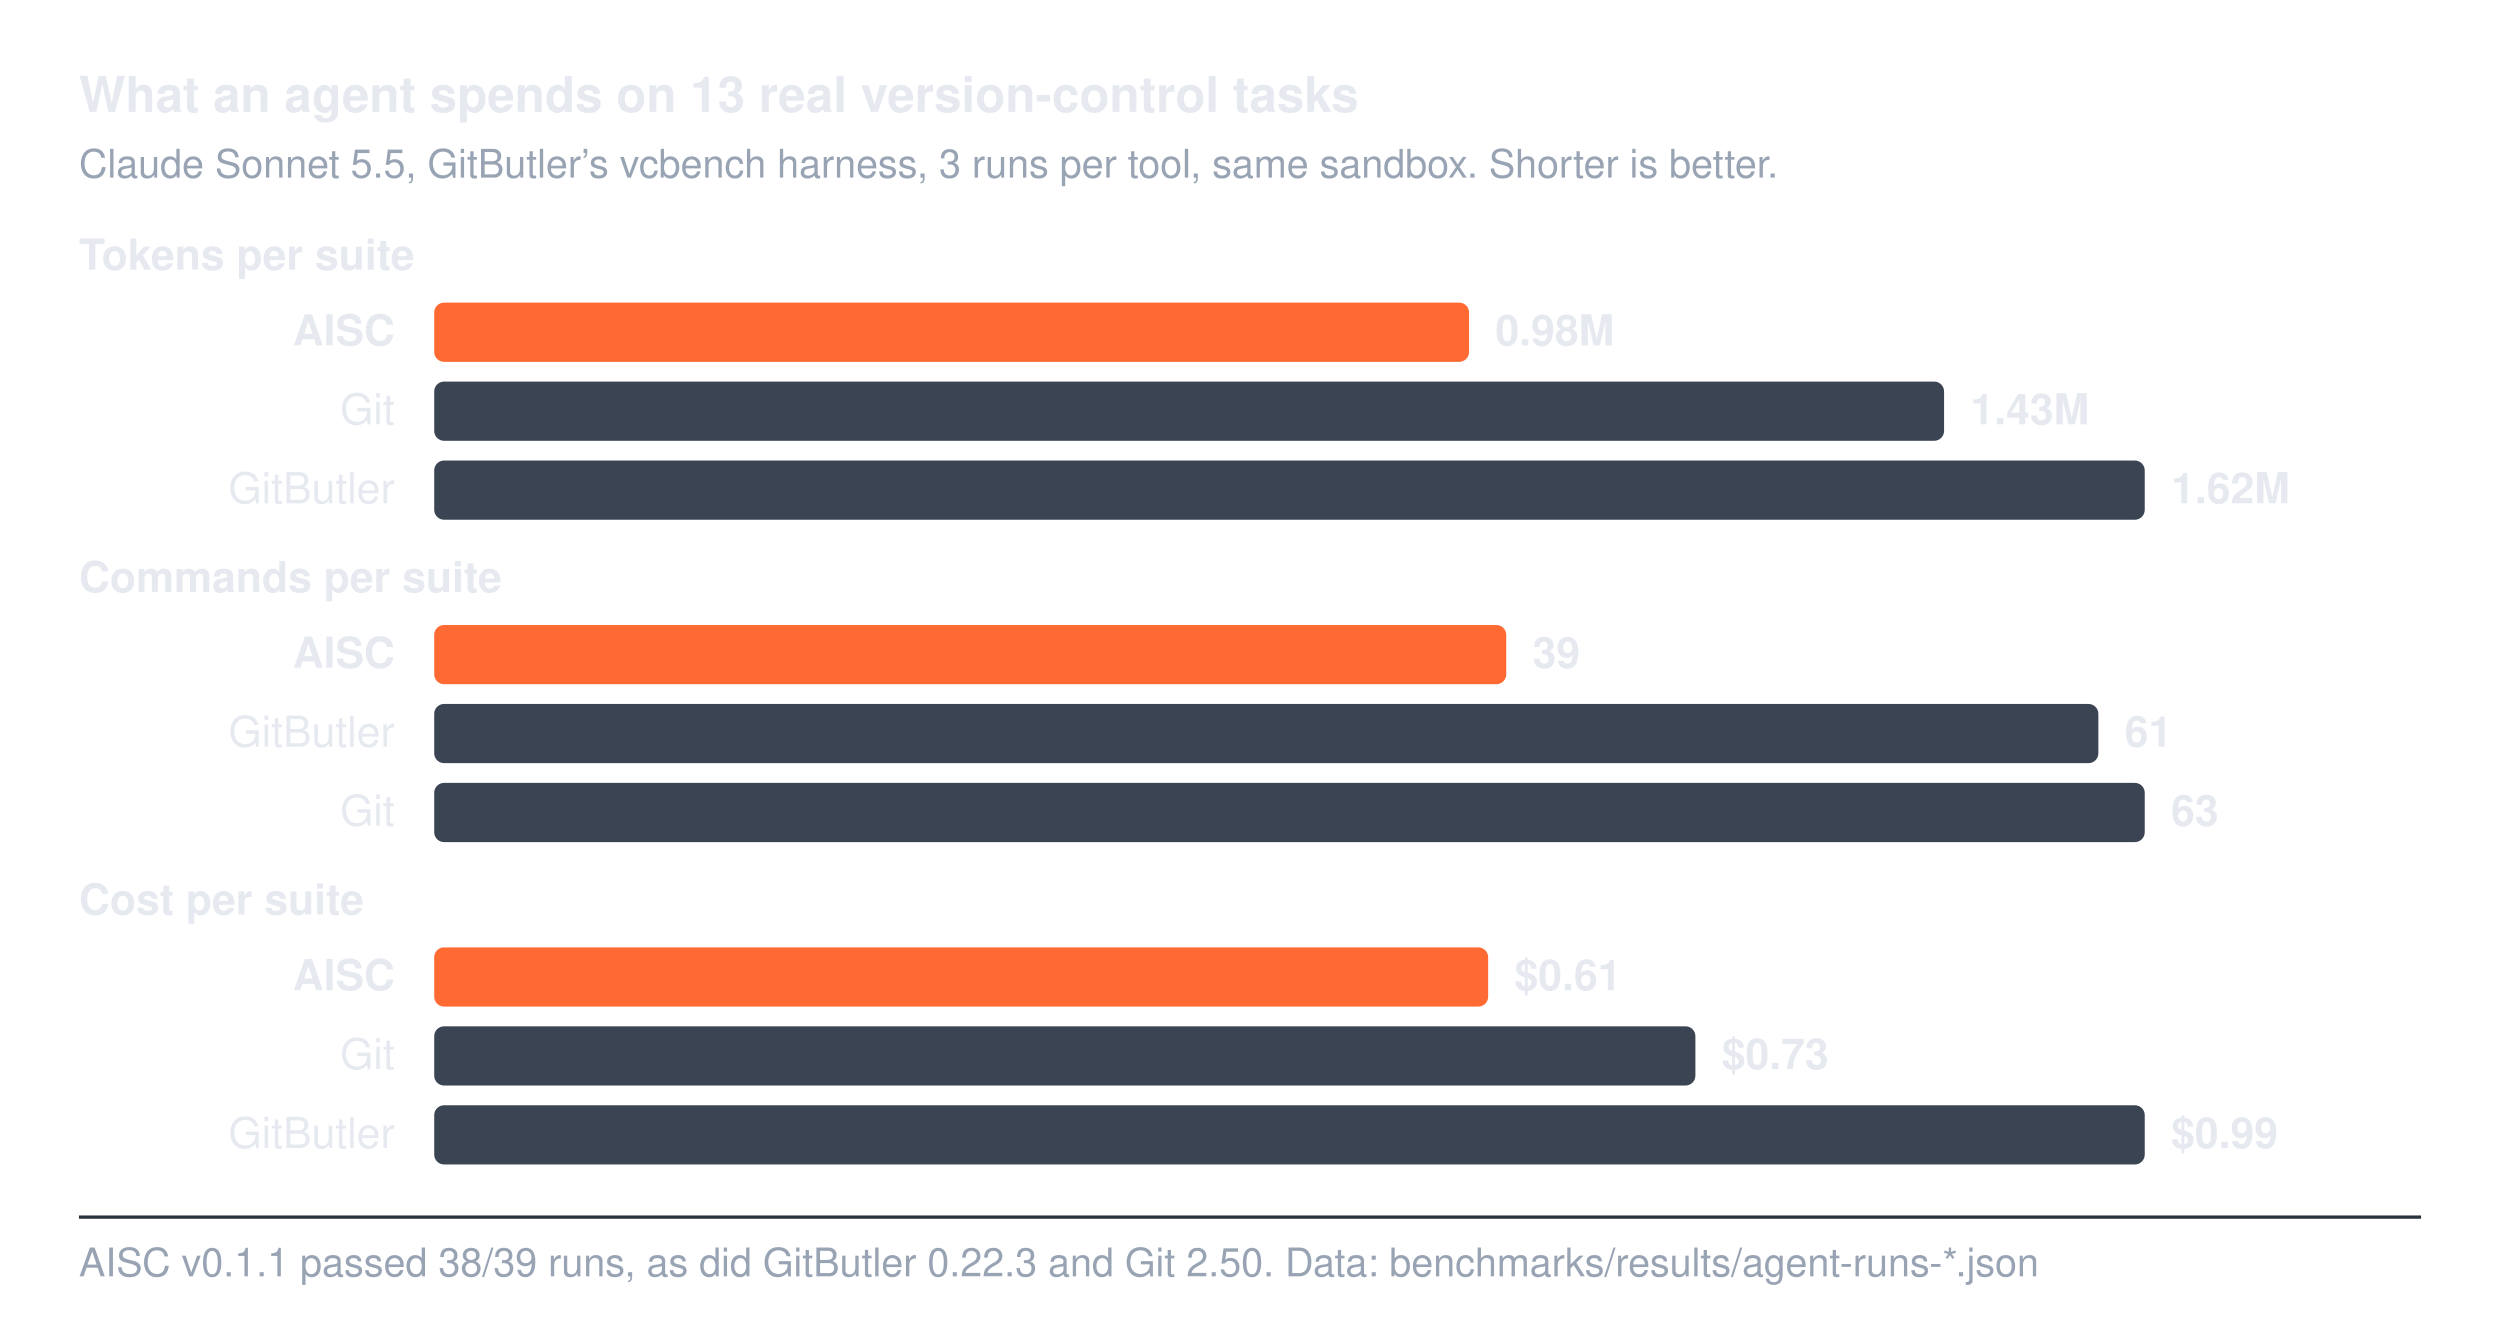
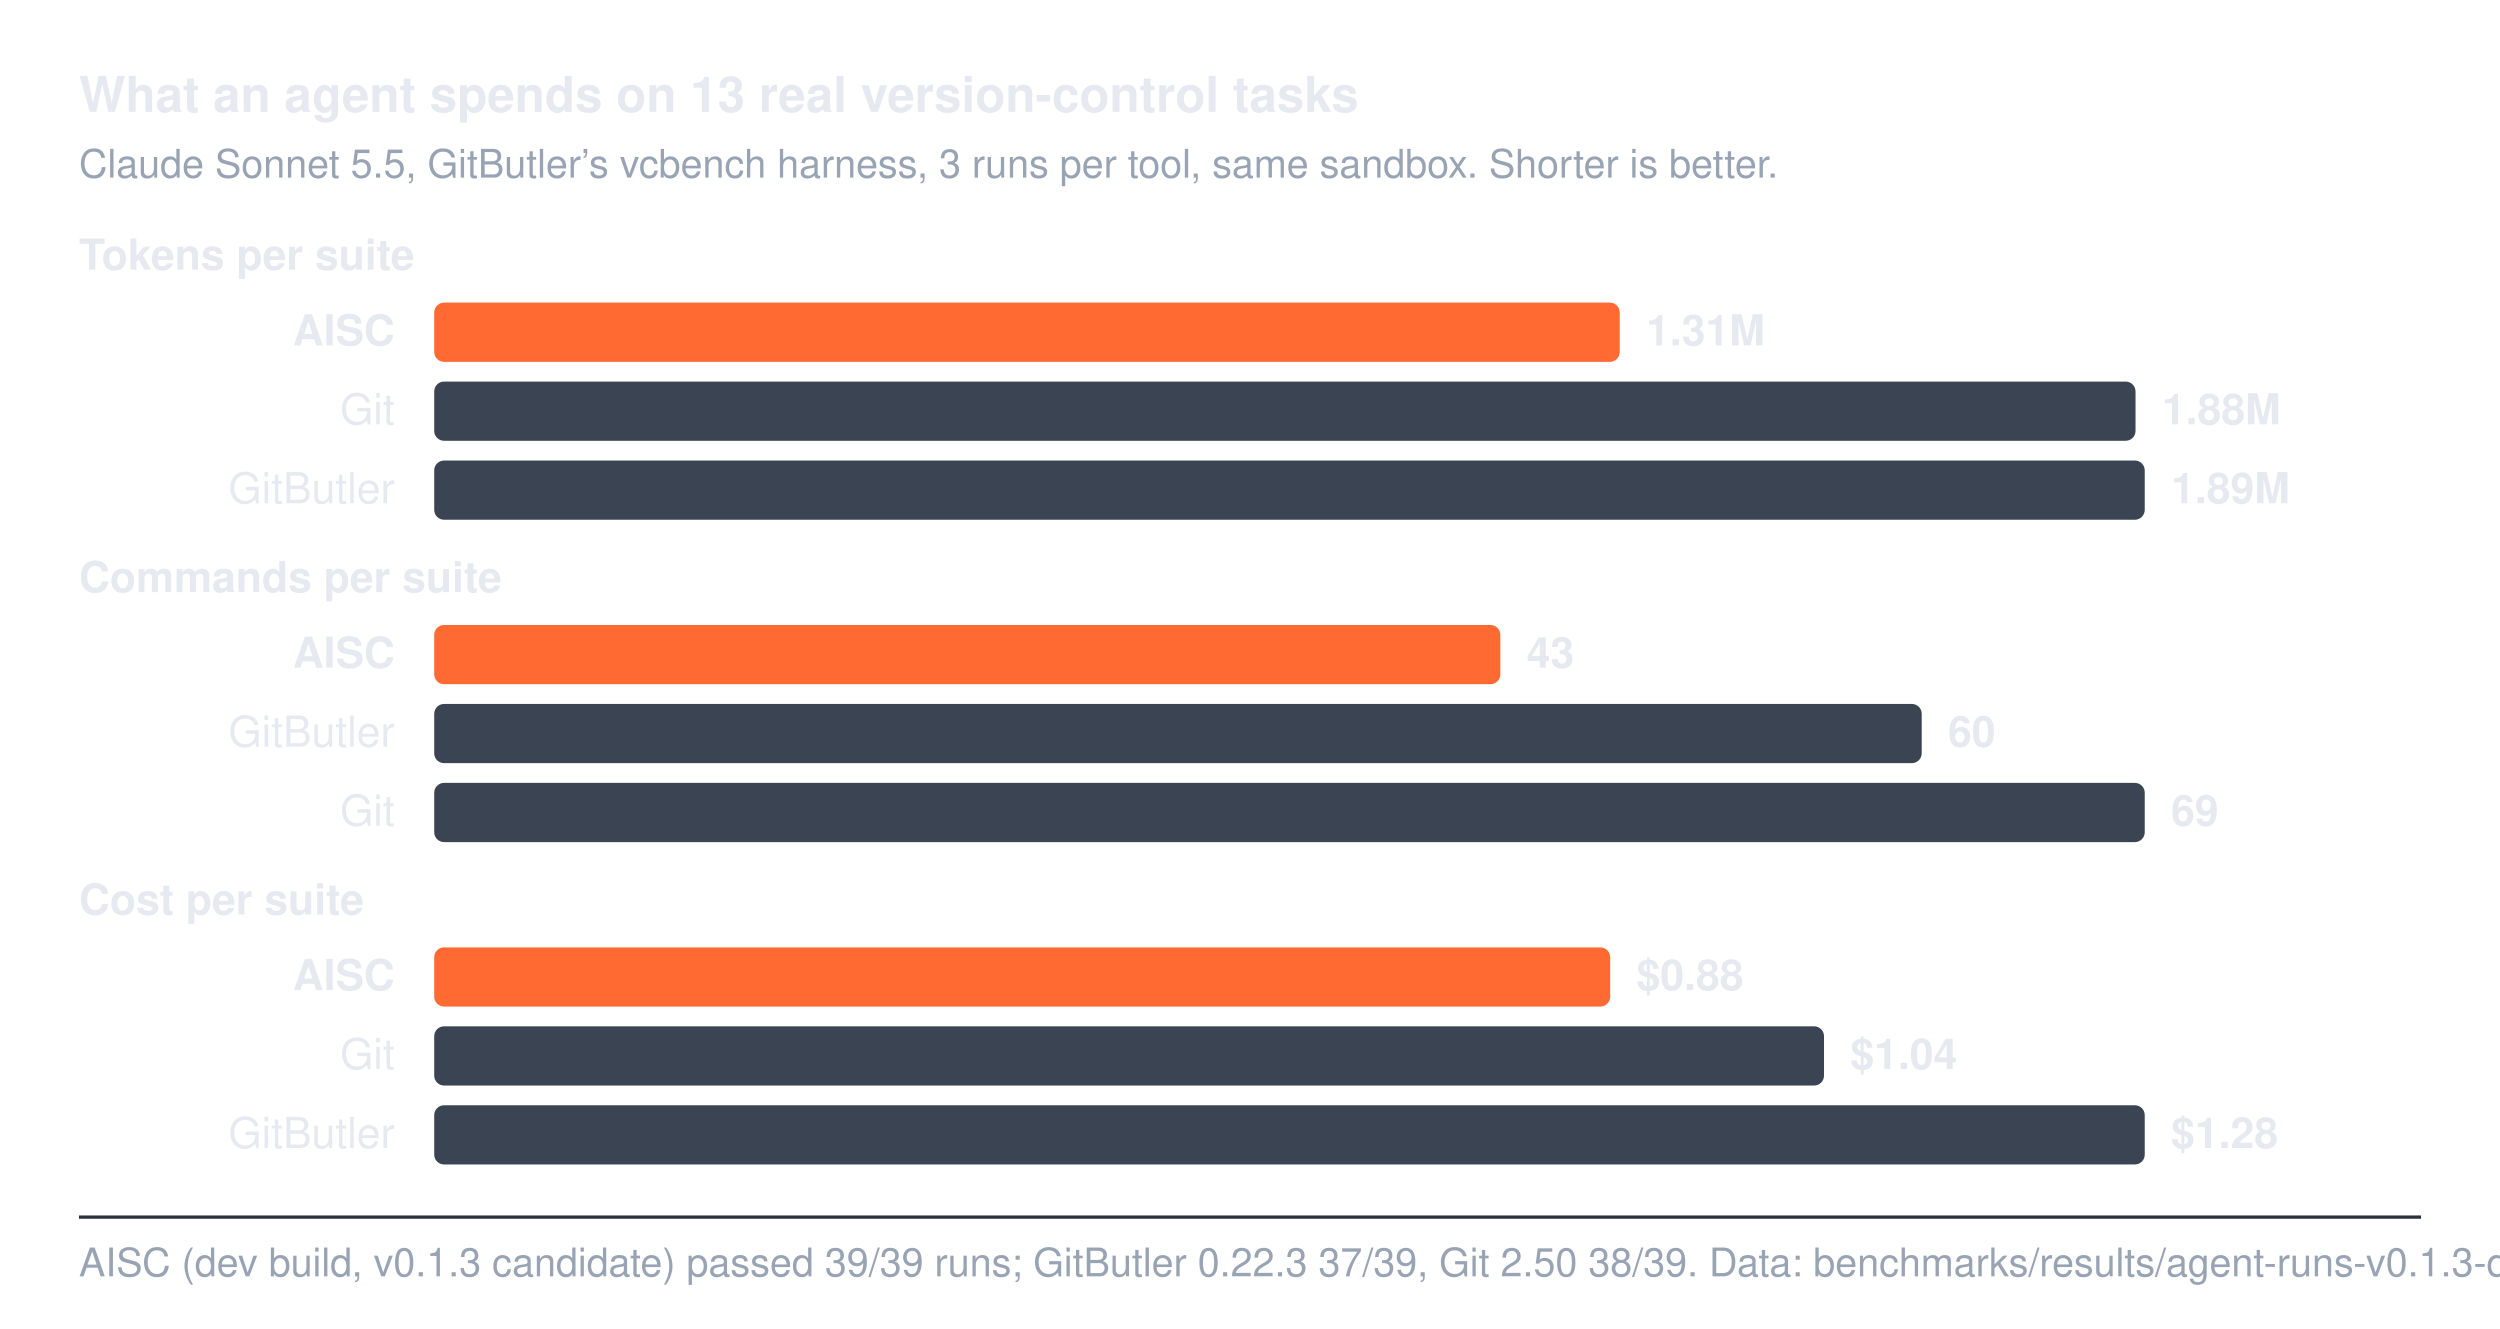
- <svg xmlns="http://www.w3.org/2000/svg" width="760" height="404" viewBox="0 0 760 404" role="img" aria-label="Real agents on 13 vcbench tasks: AISC 0.98M tokens, 39 commands, $0.61; Git 1.43M, 63, $0.73; GitButler 1.62M, 61, $0.99">
+ <svg xmlns="http://www.w3.org/2000/svg" width="760" height="404" viewBox="0 0 760 404" role="img" aria-label="Real agents on 13 vcbench tasks: AISC 1.31M tokens, 43 commands, $0.88; Git 1.88M, 69, $1.04; GitButler 1.89M, 60, $1.28">
  <style>text{font-family:-apple-system, BlinkMacSystemFont, 'Segoe UI', Helvetica, Arial, sans-serif;fill:#E6EAF0} .s{fill:#98A3B3;font-size:12px} .h{font-size:15px;font-weight:600} .l{font-size:13px} .v{font-size:13px;font-weight:600;font-variant-numeric:tabular-nums} .a{font-weight:700}</style>
  <text x="24" y="34" class="h">What an agent spends on 13 real version-control tasks</text>
  <text x="24" y="54" class="s">Claude Sonnet 5.5, GitButler’s vcbench harness, 3 runs per tool, same sandbox. Shorter is better.</text>
  <text x="24" y="82" class="l" style="font-weight:600">Tokens per suite</text>
  <text x="120" y="105" text-anchor="end" class="l a">AISC</text>
-   <rect x="132" y="92" width="314.6" height="18" rx="3" fill="#FF6A33" />
-   <text x="454.6" y="105" class="v">0.98M</text>
+   <rect x="132" y="92" width="360.4" height="18" rx="3" fill="#FF6A33" />
+   <text x="500.4" y="105" class="v">1.31M</text>
  <text x="120" y="129" text-anchor="end" class="l">Git</text>
-   <rect x="132" y="116" width="459.0" height="18" rx="3" fill="#3A4452" />
-   <text x="599.0" y="129" class="v">1.43M</text>
+   <rect x="132" y="116" width="517.2" height="18" rx="3" fill="#3A4452" />
+   <text x="657.2" y="129" class="v">1.88M</text>
  <text x="120" y="153" text-anchor="end" class="l">GitButler</text>
  <rect x="132" y="140" width="520.0" height="18" rx="3" fill="#3A4452" />
-   <text x="660.0" y="153" class="v">1.62M</text>
+   <text x="660.0" y="153" class="v">1.89M</text>
  <text x="24" y="180" class="l" style="font-weight:600">Commands per suite</text>
  <text x="120" y="203" text-anchor="end" class="l a">AISC</text>
-   <rect x="132" y="190" width="325.9" height="18" rx="3" fill="#FF6A33" />
-   <text x="465.9" y="203" class="v">39</text>
+   <rect x="132" y="190" width="324.1" height="18" rx="3" fill="#FF6A33" />
+   <text x="464.1" y="203" class="v">43</text>
  <text x="120" y="227" text-anchor="end" class="l">GitButler</text>
-   <rect x="132" y="214" width="505.9" height="18" rx="3" fill="#3A4452" />
-   <text x="645.9" y="227" class="v">61</text>
+   <rect x="132" y="214" width="452.2" height="18" rx="3" fill="#3A4452" />
+   <text x="592.2" y="227" class="v">60</text>
  <text x="120" y="251" text-anchor="end" class="l">Git</text>
  <rect x="132" y="238" width="520.0" height="18" rx="3" fill="#3A4452" />
-   <text x="660.0" y="251" class="v">63</text>
+   <text x="660.0" y="251" class="v">69</text>
  <text x="24" y="278" class="l" style="font-weight:600">Cost per suite</text>
  <text x="120" y="301" text-anchor="end" class="l a">AISC</text>
-   <rect x="132" y="288" width="320.4" height="18" rx="3" fill="#FF6A33" />
-   <text x="460.4" y="301" class="v">$0.61</text>
+   <rect x="132" y="288" width="357.5" height="18" rx="3" fill="#FF6A33" />
+   <text x="497.5" y="301" class="v">$0.88</text>
  <text x="120" y="325" text-anchor="end" class="l">Git</text>
-   <rect x="132" y="312" width="383.4" height="18" rx="3" fill="#3A4452" />
-   <text x="523.4" y="325" class="v">$0.73</text>
+   <rect x="132" y="312" width="422.5" height="18" rx="3" fill="#3A4452" />
+   <text x="562.5" y="325" class="v">$1.04</text>
  <text x="120" y="349" text-anchor="end" class="l">GitButler</text>
  <rect x="132" y="336" width="520.0" height="18" rx="3" fill="#3A4452" />
-   <text x="660.0" y="349" class="v">$0.99</text>
+   <text x="660.0" y="349" class="v">$1.28</text>
  <line x1="24" y1="370" x2="736" y2="370" stroke="#2A323D" />
-   <text x="24" y="388" class="s">AISC v0.1.1 passed 38/39 runs, as did GitButler 0.22.3 and Git 2.50. Data: benchmarks/results/agent-runs-*.json</text>
+   <text x="24" y="388" class="s">AISC (dev build, v0.1.3 candidate) passed 39/39 runs; GitButler 0.22.3 37/39, Git 2.50 38/39. Data: benchmarks/results/agent-runs-v0.1.3-dev.json</text>
</svg>
